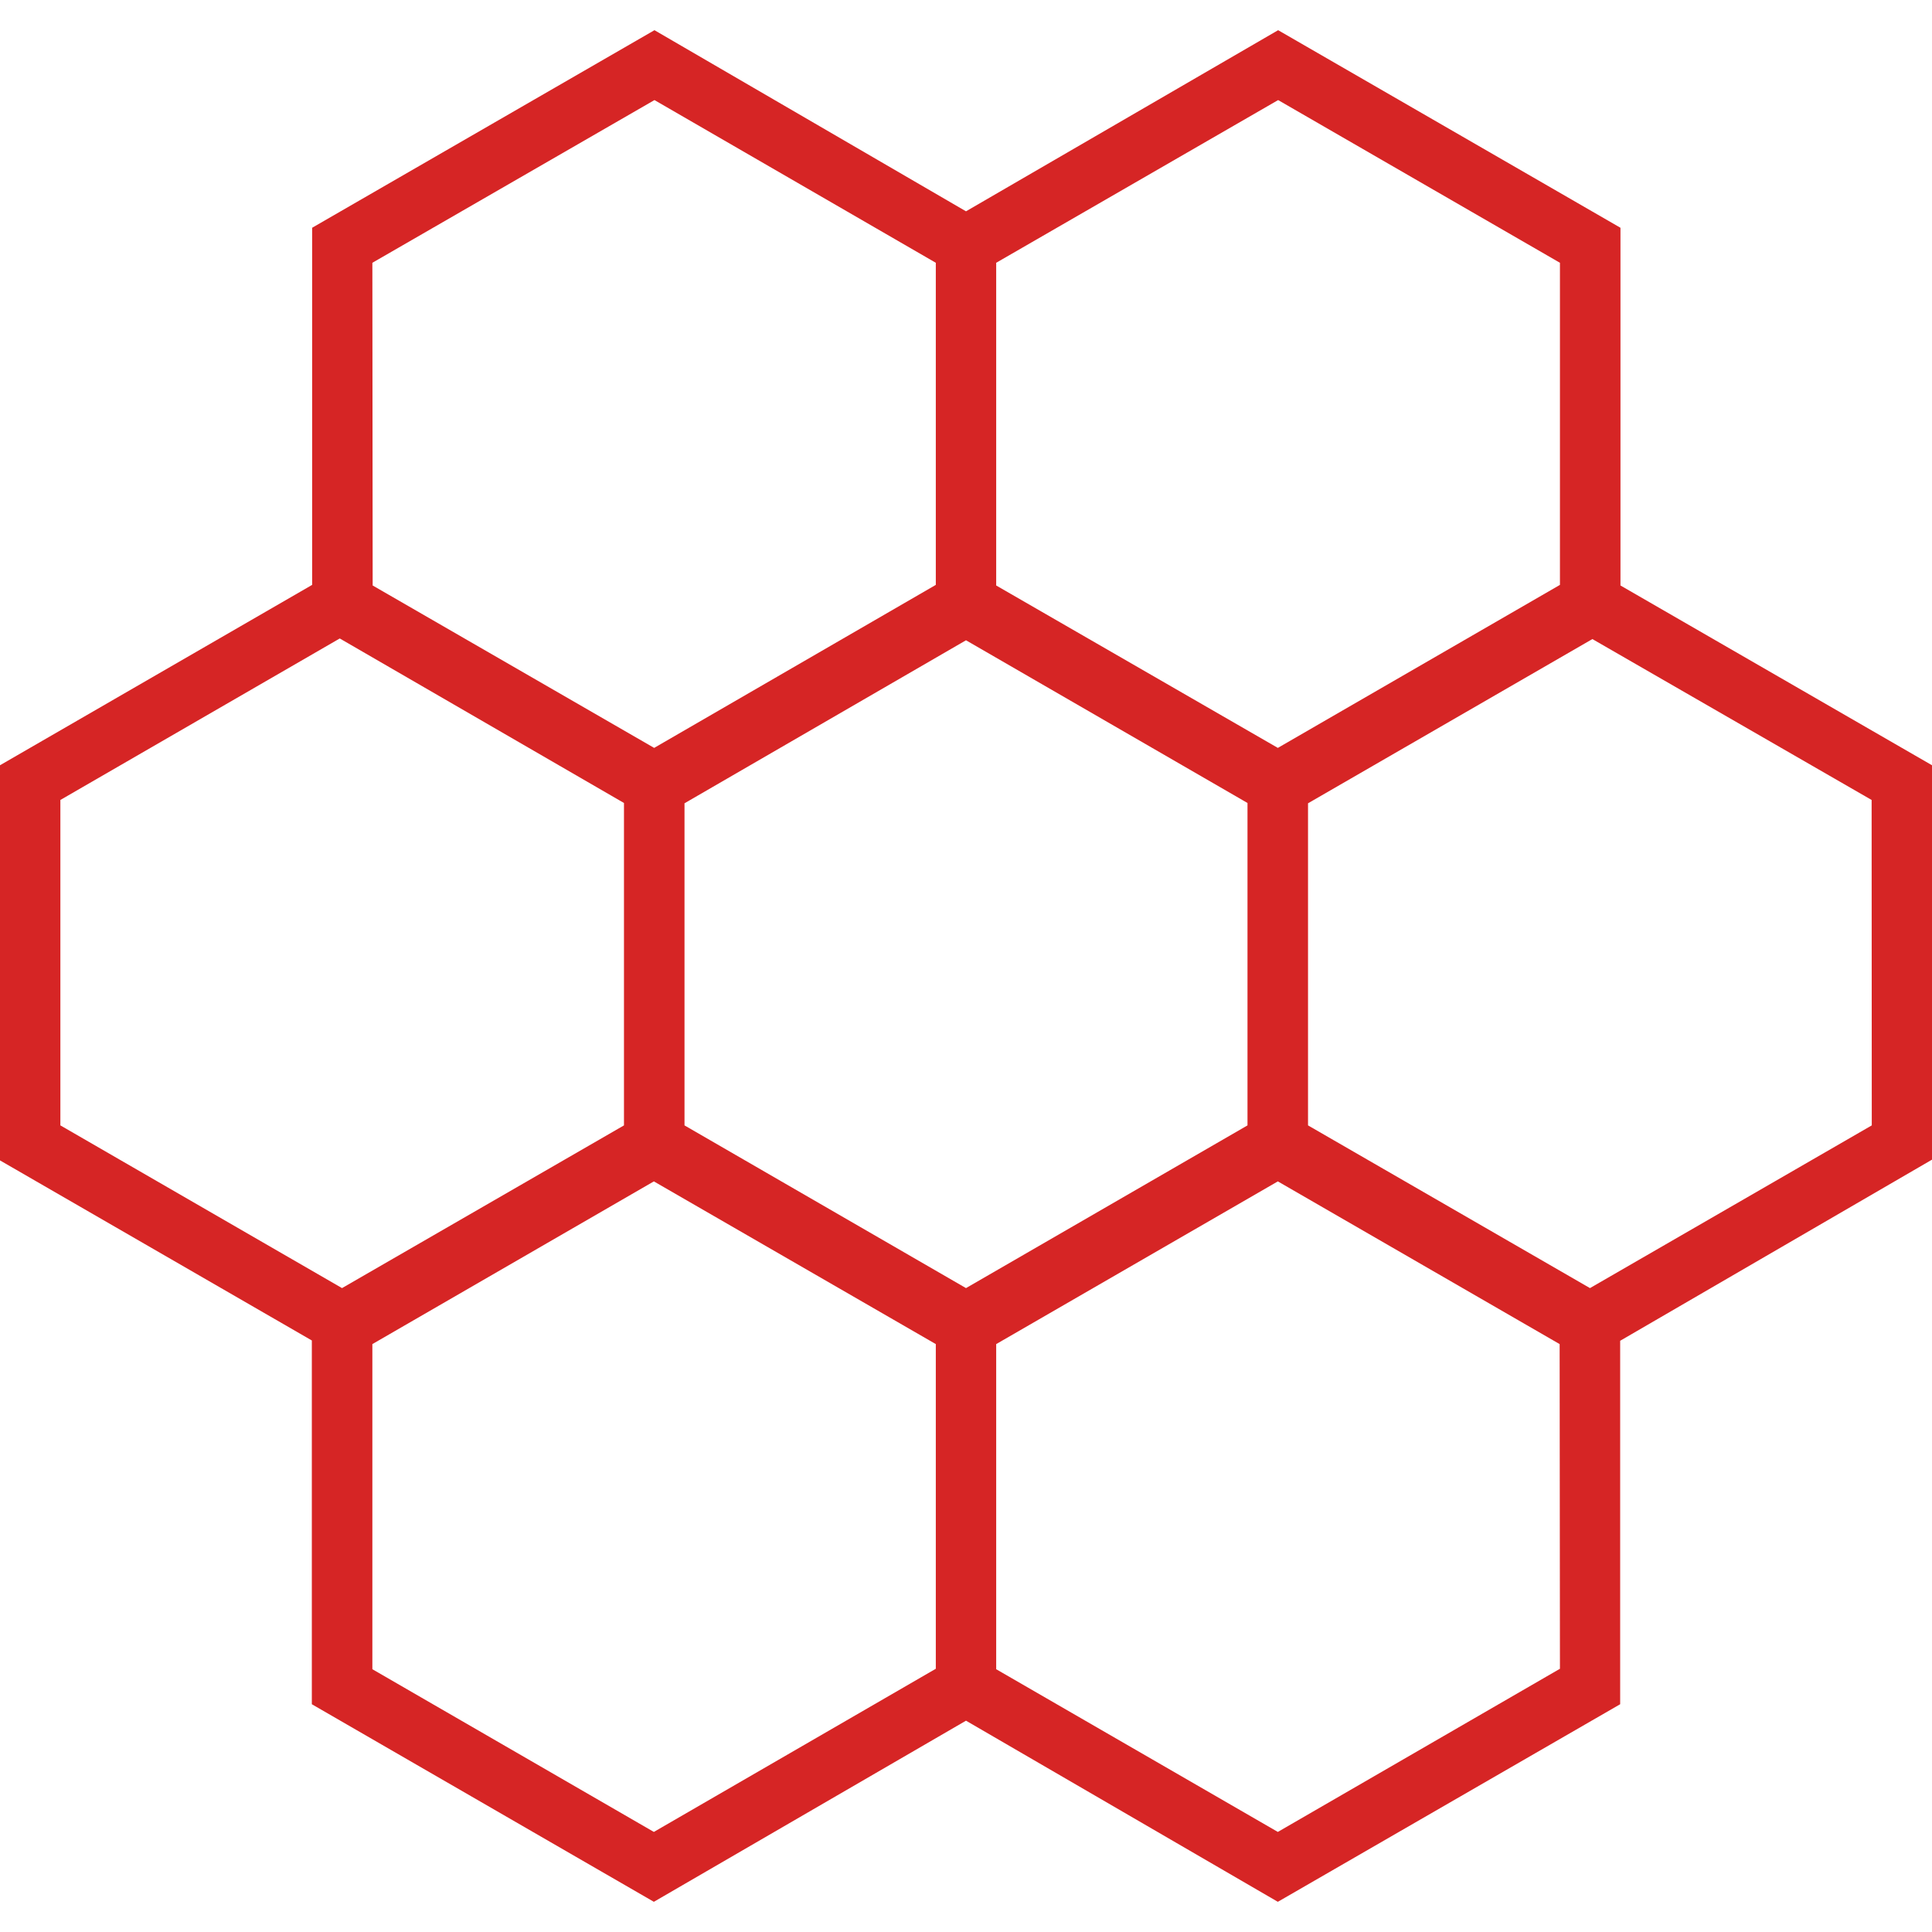
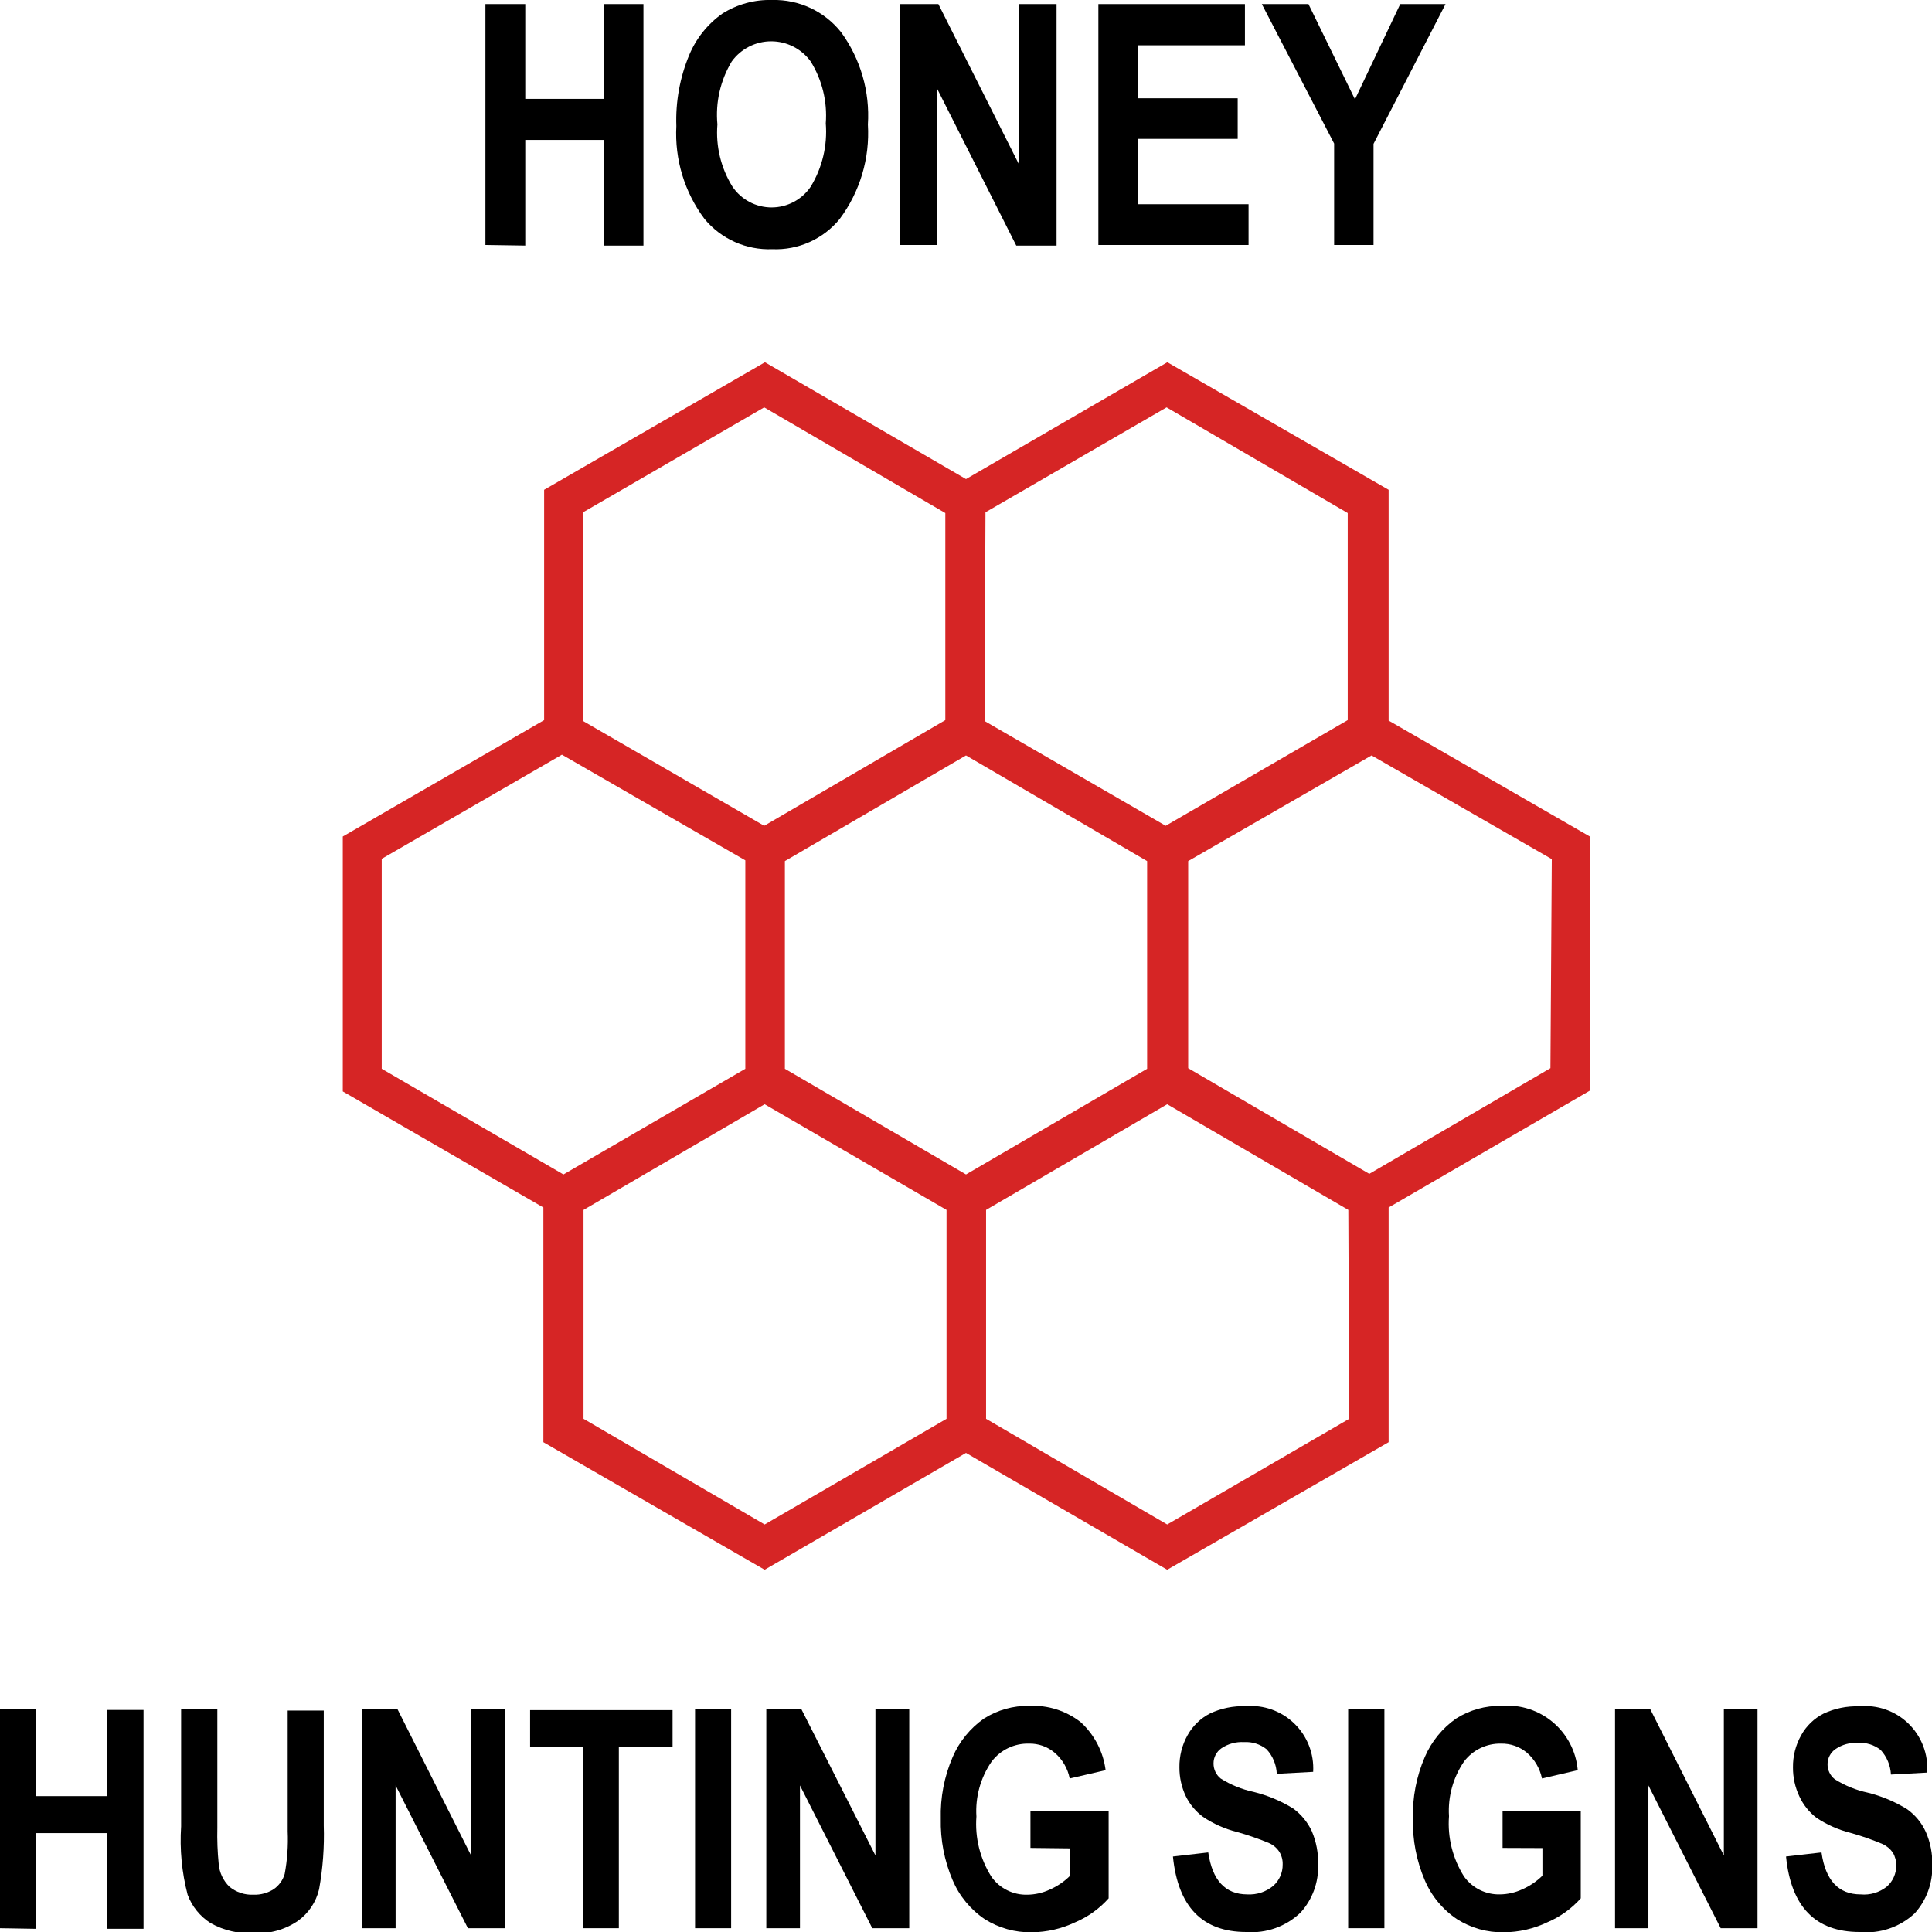
<svg xmlns="http://www.w3.org/2000/svg" id="Layer_1" data-name="Layer 1" width="128" height="128" viewBox="0 0 128 128">
  <defs>
    <style>.cls-1{fill:#d62525;}</style>
  </defs>
-   <path class="cls-1" d="M107.36,38.79V15.09L84.68,2,64,14,43.36,2,20.68,15.09V38.75L0,50.7V76.88L20.66,88.81v24.1L43.32,126l20.68-12,20.66,12,22.68-13.09V88.83l20.66-12V50.7ZM66,17.41,84.68,6.63l18.67,10.78V38.75L84.66,49.55,66,38.79Zm-41.33,0L43.36,6.63,62,17.41V38.75L43.34,49.55,24.69,38.79ZM4,74.56V53l18.51-10.7L41.34,53.2V74.56L22.66,85.34Zm58,36L43.32,121.37,24.67,110.59V89.05L43.32,78.27,62,89.05Zm-16.65-36V53.22L64,42.42,82.65,53.2V74.56L64,85.34Zm58,36L84.66,121.37,66,110.59V89.05L84.66,78.27l18.67,10.78Zm20.66-36L105.34,85.34,86.66,74.56V53.22L105.5,42.34,124,53Z" />
+   <path class="cls-1" d="M92,47.74V32.45L77.34,24,64,31.74,50.68,24,36.05,32.45V47.71L22.71,55.42V72.31L36,80V95.55L50.66,104,64,96.26,77.33,104,92,95.55V80l13.33-7.74V55.42ZM65.29,33.94l12-6.95,12,7V47.71l-12.06,7-12-6.94Zm-26.66,0,12-6.95,12,7V47.71l-12,7-12-6.94ZM25.29,70.81V56.9L37.23,50l12.15,7V70.81l-12.05,7ZM62.71,94l-12.05,7-12-7V80.16l12-7,12.05,7ZM52,70.81V57.05l12-7,12,7V70.81l-12,7ZM89.39,94l-12.06,7-12-7V80.16l12-7,12,7Zm13.33-23.23-12,7-12-7V57.05l12.15-7,11.94,6.87Z" />
+   <path d="M32.16,16.23V.27H34.8V6.55H40V.27h2.63v16H40v-7H34.8v7Z" />
+   <path d="M44.81,8.35a11.22,11.22,0,0,1,.85-4.7A6.36,6.36,0,0,1,47.86.9a5.86,5.86,0,0,1,3.3-.9,5.64,5.64,0,0,1,4.57,2.14A9.37,9.37,0,0,1,57.5,8.25a9.5,9.5,0,0,1-1.87,6.26,5.47,5.47,0,0,1-4.46,2,5.55,5.55,0,0,1-4.49-2A9.42,9.42,0,0,1,44.81,8.35Zm2.72-.11a6.78,6.78,0,0,0,1,4.13,3.13,3.13,0,0,0,5.18,0,7,7,0,0,0,1-4.2,6.8,6.8,0,0,0-1-4.1,3.23,3.23,0,0,0-5.23,0A6.85,6.85,0,0,0,47.53,8.24Z" />
+   <path d="M59.6,16.23V.27h2.57l5.36,10.66V.27H70v16H67.33L62.06,5.82V16.23Z" />
+   <path d="M72.77,16.23V.27h9.71V3H75.41V6.51H82V9.2H75.41v4.33h7.31v2.7Z" />
+   <path d="M88.39,16.23V9.51L83.6.27h3.09l3.08,6.31,3-6.31h3L91,9.53v6.7Z" />
+   <path d="M0,127.75v-14.5H2.39V119H7.11v-5.71h2.4v14.5H7.11v-6.34H2.39v6.34Z" />
+   <path d="M12,113.25h2.4v7.85a19.29,19.29,0,0,0,.09,2.39A2.37,2.37,0,0,0,15.2,125a2.33,2.33,0,0,0,1.59.53,2.34,2.34,0,0,0,1.35-.37,1.87,1.87,0,0,0,.72-1,12.47,12.47,0,0,0,.2-2.83v-8h2.39v7.62a20.07,20.07,0,0,1-.31,4.22,3.58,3.58,0,0,1-1.41,2.1,4.71,4.71,0,0,1-2.88.81,5.3,5.3,0,0,1-2.9-.67,3.79,3.79,0,0,1-1.52-1.88A14.27,14.27,0,0,1,12,121Z" />
+   <path d="M24,127.75v-14.5h2.34l4.87,9.68v-9.68h2.23v14.5H31l-4.79-9.46v9.46Z" />
+   <path d="M38.65,127.75v-12H35.12v-2.45h9.44v2.45H41v12Z" />
+   <path d="M46.05,127.75v-14.5h2.39v14.5Z" />
+   <path d="M50.77,127.75v-14.5H53.1L58,122.93v-9.68h2.24v14.5H57.79L53,118.29v9.46Z" />
+   <path d="M68.27,122.43V120h5.18v5.77a6.22,6.22,0,0,1-2.22,1.59,6.86,6.86,0,0,1-2.88.66,5.62,5.62,0,0,1-3.11-.87,5.91,5.91,0,0,1-2.13-2.59,9.77,9.77,0,0,1-.78-4.06,9.64,9.64,0,0,1,.79-4.1,6,6,0,0,1,2.07-2.54,5.39,5.39,0,0,1,3-.84,5.11,5.11,0,0,1,3.41,1.08,5.2,5.2,0,0,1,1.65,3.18l-2.38.55a3,3,0,0,0-1-1.71,2.54,2.54,0,0,0-1.7-.6,3,3,0,0,0-2.48,1.2,5.77,5.77,0,0,0-1,3.63,6.53,6.53,0,0,0,1,4,2.82,2.82,0,0,0,2.38,1.18,3.62,3.62,0,0,0,1.46-.33,4.46,4.46,0,0,0,1.35-.91v-1.83Z" />
+   <path d="M77.71,123l2.34-.27c.27,1.85,1.13,2.78,2.59,2.78a2.46,2.46,0,0,0,1.72-.57,1.85,1.85,0,0,0,.62-1.41,1.5,1.5,0,0,0-.22-.84,1.56,1.56,0,0,0-.66-.57,18.55,18.55,0,0,0-2.16-.75,7.07,7.07,0,0,1-2.24-1A3.74,3.74,0,0,1,78.56,119a4.41,4.41,0,0,1-.42-1.91,4.22,4.22,0,0,1,.54-2.13,3.56,3.56,0,0,1,1.49-1.44,5.18,5.18,0,0,1,2.35-.48A4.13,4.13,0,0,1,87,117.39l-2.41.13a2.55,2.55,0,0,0-.68-1.63,2.18,2.18,0,0,0-1.49-.47,2.41,2.41,0,0,0-1.5.41,1.21,1.21,0,0,0-.52,1,1.27,1.27,0,0,0,.47,1,6.72,6.72,0,0,0,2.19.89,9.19,9.19,0,0,1,2.62,1.1,3.92,3.92,0,0,1,1.23,1.5,5.3,5.3,0,0,1,.42,2.22,4.51,4.51,0,0,1-1.16,3.17A4.66,4.66,0,0,1,82.57,128Q78.21,128,77.71,123Z" />
+   <path d="M89.32,127.75v-14.5h2.4v14.5Z" />
+   <path d="M99.55,122.43V120h5.18v5.77a6.22,6.22,0,0,1-2.22,1.59,6.79,6.79,0,0,1-2.88.66,5.57,5.57,0,0,1-3.1-.87,5.86,5.86,0,0,1-2.14-2.59,9.77,9.77,0,0,1-.78-4.06,9.64,9.64,0,0,1,.79-4.1,6,6,0,0,1,2.07-2.54,5.39,5.39,0,0,1,3-.84,4.68,4.68,0,0,1,5.06,4.26l-2.37.55a3.08,3.08,0,0,0-1-1.71,2.59,2.59,0,0,0-1.71-.6A3,3,0,0,0,97,116.7a5.77,5.77,0,0,0-1,3.63,6.53,6.53,0,0,0,1,4,2.84,2.84,0,0,0,2.38,1.18,3.62,3.62,0,0,0,1.46-.33,4.46,4.46,0,0,0,1.35-.91v-1.83Z" />
+   <path d="M107,127.75v-14.5h2.34l4.87,9.68v-9.68h2.23v14.5H114l-4.79-9.46v9.46Z" />
+   <path d="M118.33,123l2.35-.27c.26,1.85,1.13,2.78,2.59,2.78A2.42,2.42,0,0,0,125,125a1.83,1.83,0,0,0,.63-1.41,1.59,1.59,0,0,0-.22-.84,1.66,1.66,0,0,0-.67-.57,17.43,17.43,0,0,0-2.15-.75,7.25,7.25,0,0,1-2.25-1,3.81,3.81,0,0,1-1.13-1.42,4.41,4.41,0,0,1-.42-1.91,4.22,4.22,0,0,1,.54-2.13,3.51,3.51,0,0,1,1.49-1.44,5.13,5.13,0,0,1,2.34-.48,4.12,4.12,0,0,1,4.52,4.39l-2.4.13a2.61,2.61,0,0,0-.68-1.63,2.19,2.19,0,0,0-1.5-.47,2.4,2.4,0,0,0-1.49.41,1.22,1.22,0,0,0-.53,1,1.25,1.25,0,0,0,.48,1,6.72,6.72,0,0,0,2.19.89,9.11,9.11,0,0,1,2.61,1.1,3.75,3.75,0,0,1,1.23,1.5,5.14,5.14,0,0,1,.43,2.22,4.56,4.56,0,0,1-1.16,3.17A4.68,4.68,0,0,1,123.2,128C120.29,128,118.66,126.34,118.33,123Z" />
</svg>
